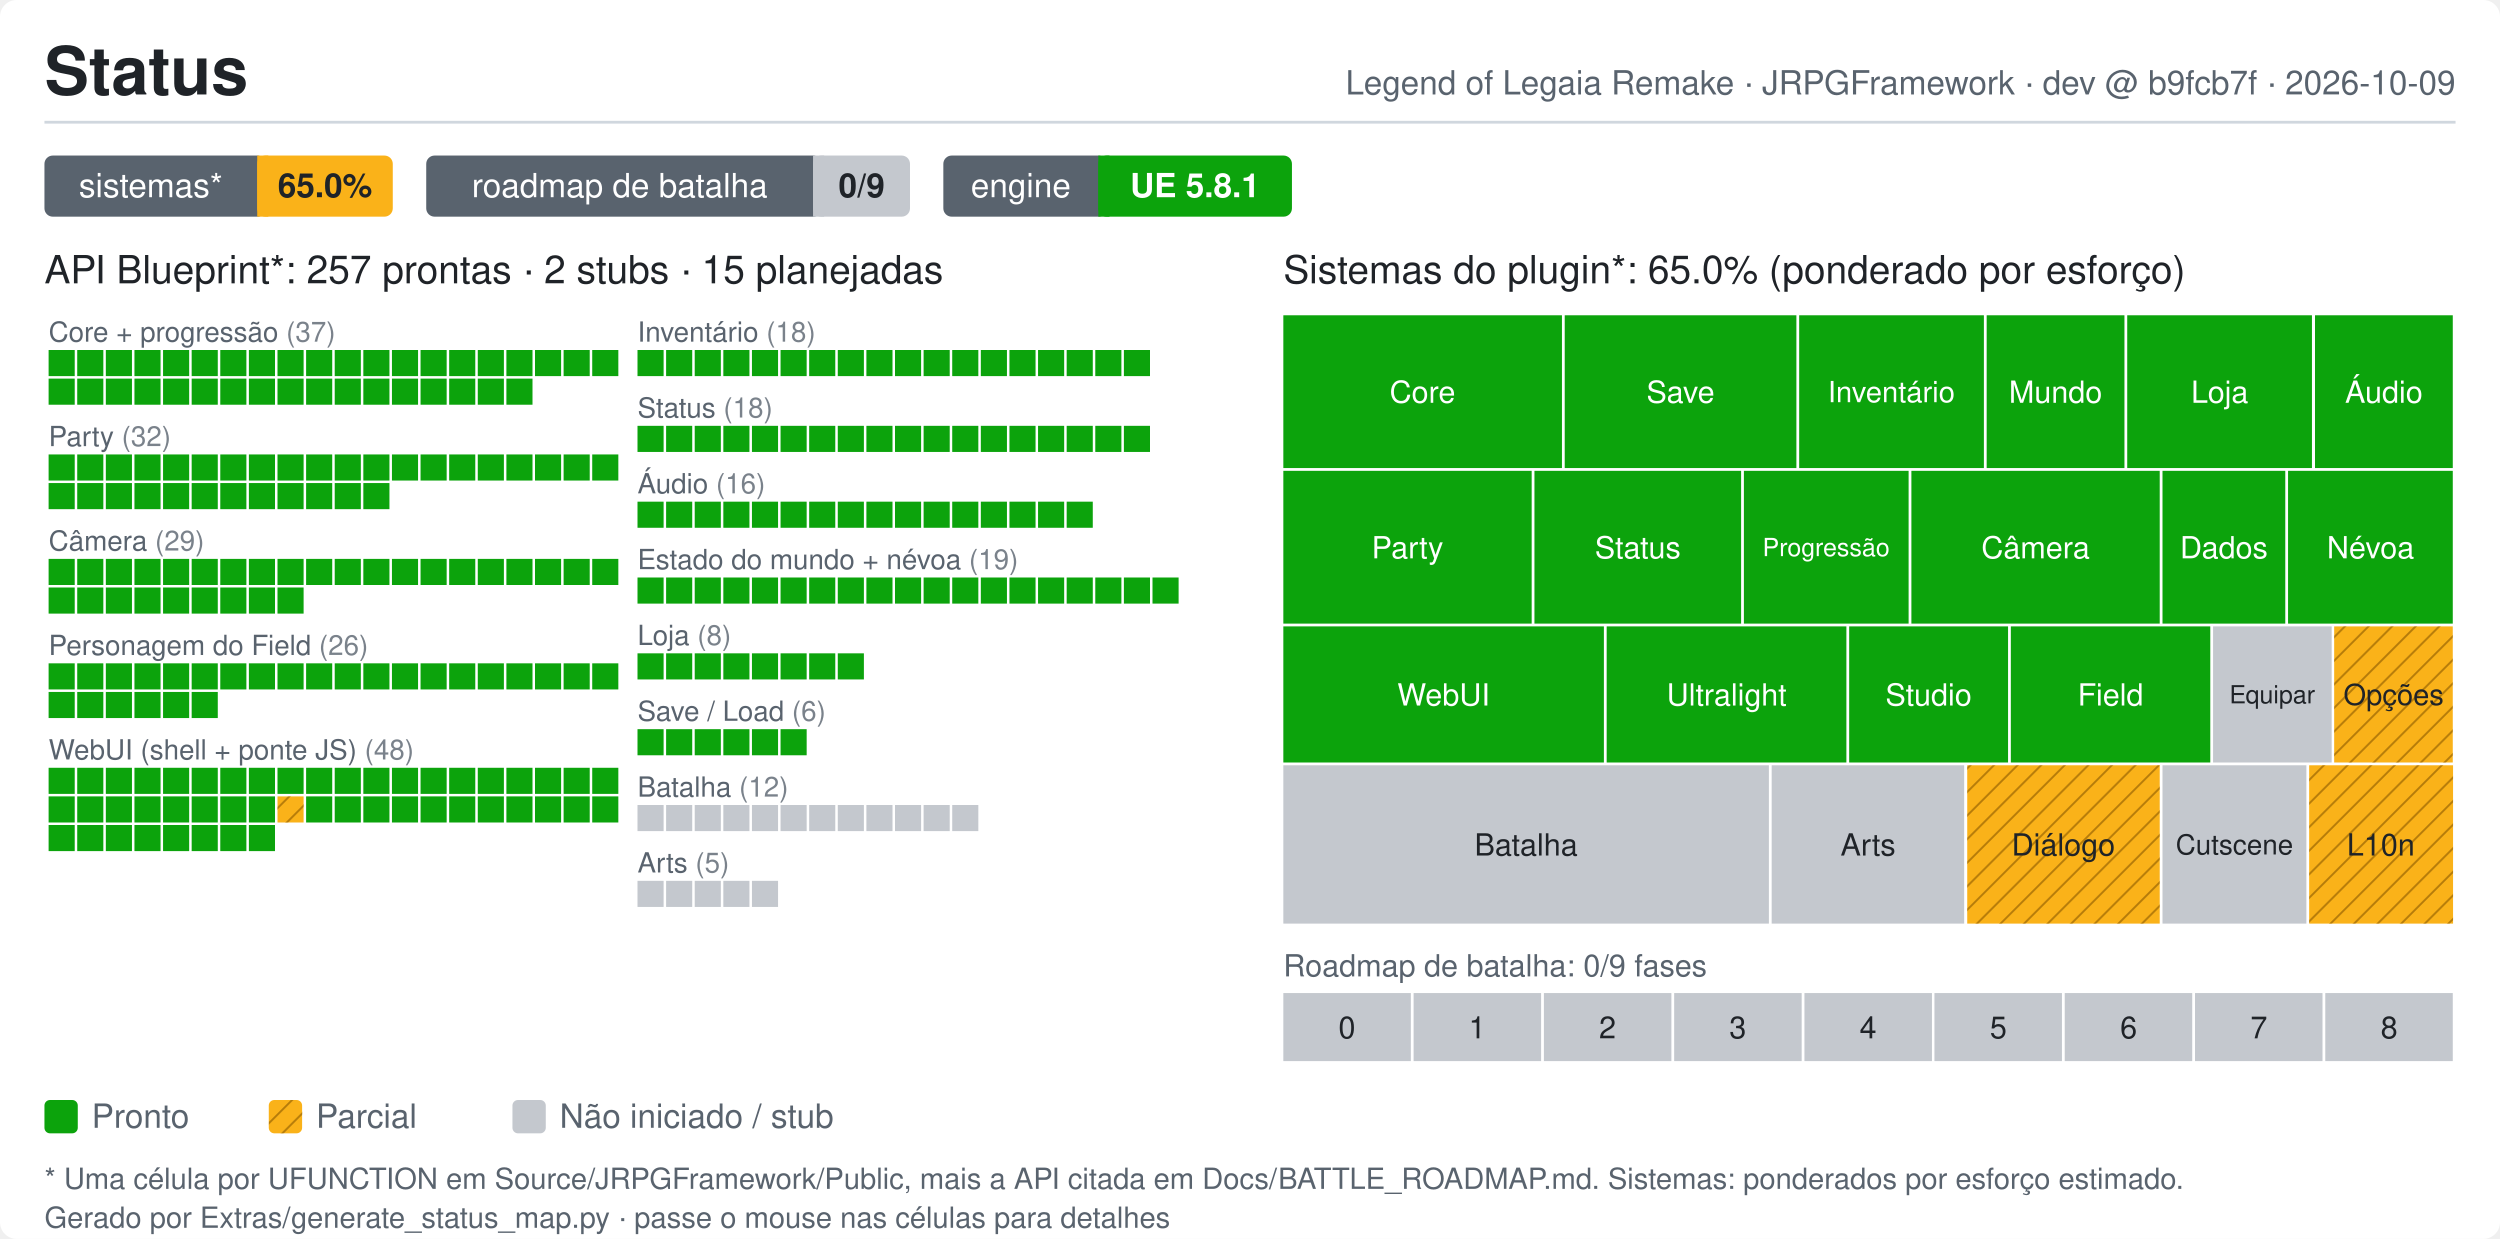
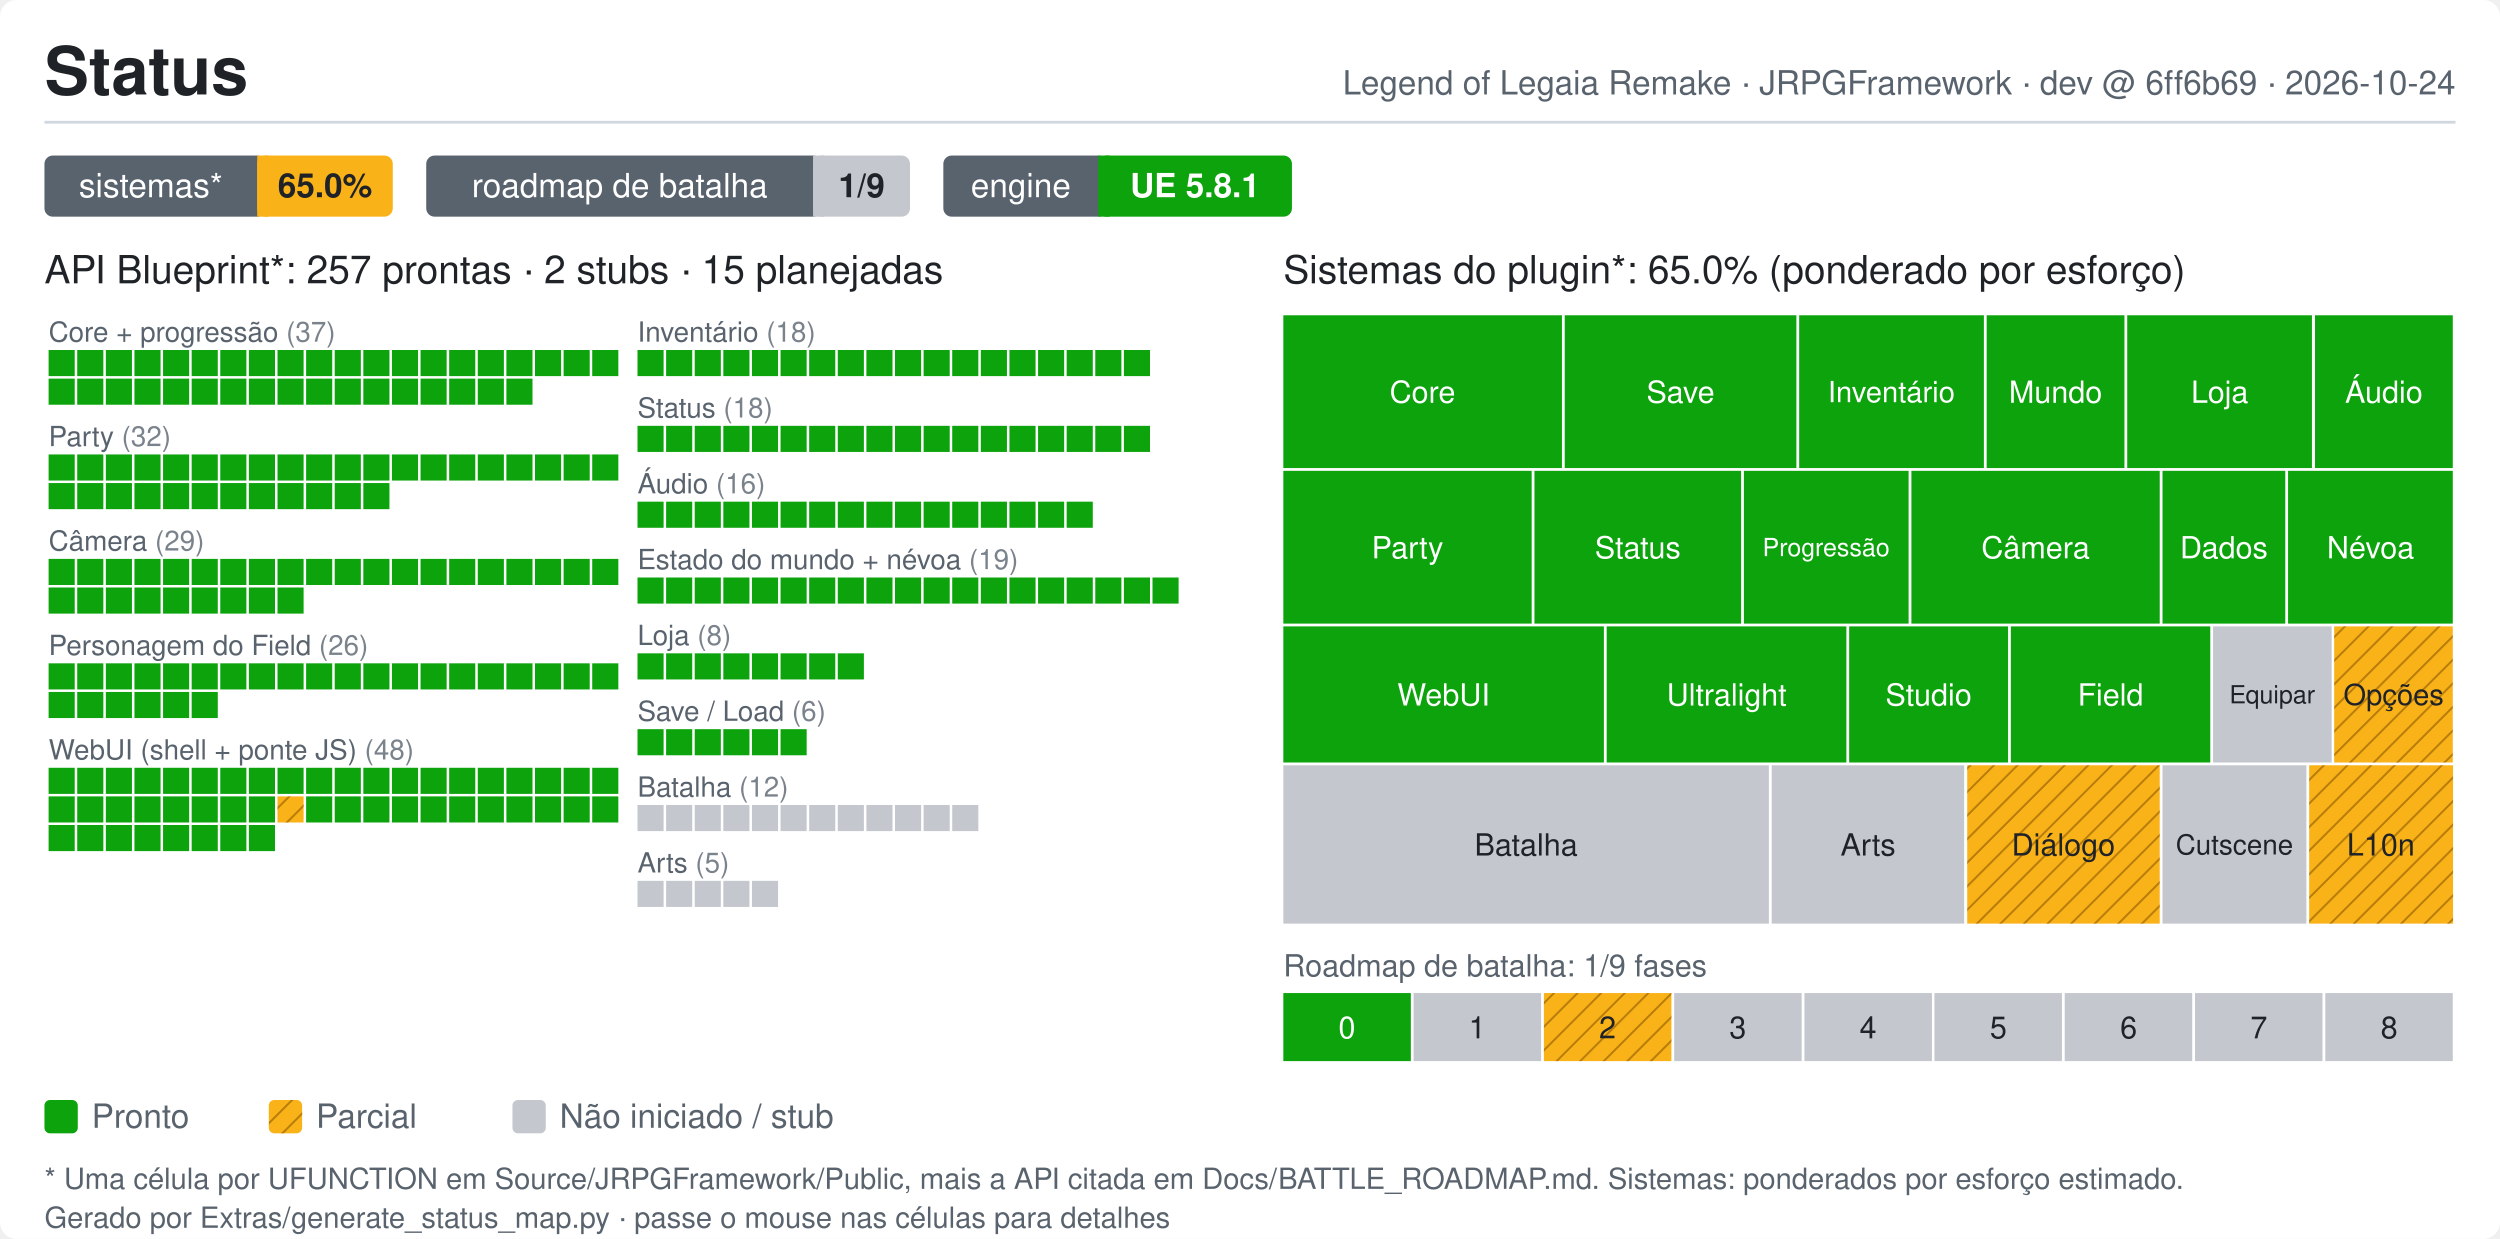
<svg xmlns="http://www.w3.org/2000/svg" width="900" height="446" viewBox="0 0 900 446" font-family="-apple-system,BlinkMacSystemFont,'Segoe UI',Helvetica,Arial,sans-serif" role="img" aria-labelledby="status-title">
  <style>
  .bg { fill: #ffffff; }
  .rule { stroke: #d0d7de; }
  .t1 { fill: #1f2328; }
  .t2 { fill: #59636e; }
  .ok { fill: #0ca30c; }
  .partial { fill: #fab219; }
  .pending { fill: #c4c8ce; }
  .hatch { stroke: #8a5a00; }
  .badge-k { fill: #59636e; }
  .badge-t { fill: #ffffff; }
  .txt-dark { fill: #1f2328; }
  .txt-pending { fill: #1f2328; }
  .panel { fill: #ffffff; }
  @media (prefers-color-scheme: dark) {
    .bg { fill: #0d1117; }
    .rule { stroke: #30363d; }
    .t1 { fill: #e6edf3; }
    .t2 { fill: #9198a1; }
    .pending { fill: #4b525c; }
    .badge-k { fill: #3d444d; }
    .txt-pending { fill: #e6edf3; }
    .panel { fill: #0d1117; }
  }
</style>
  <defs>
    <pattern id="hatch" width="6" height="6" patternUnits="userSpaceOnUse" patternTransform="rotate(45)">
      <line class="hatch" x1="0" y1="0" x2="0" y2="6" stroke-width="1.5" stroke-opacity=".55" />
    </pattern>
  </defs>
  <rect class="bg" width="900" height="446" rx="6" />
  <text class="t1" x="16" y="34" font-size="24" font-weight="600">Status</text>
-   <text class="t2" x="884" y="34" font-size="12" text-anchor="end">Legend of Legaia Remake · JRPGFramework · dev @ b9fcb7f · 2026-10-09</text>
+   <text class="t2" x="884" y="34" font-size="12" text-anchor="end">Legend of Legaia Remake · JRPGFramework · dev @ 6ff6b69 · 2026-10-24</text>
  <line class="rule" x1="16" y1="44" x2="884" y2="44" stroke-width="1" />
  <rect class="badge-k" x="16" y="56" width="79.6" height="22" rx="3" />
  <rect class="partial" x="92.6" y="56" width="48.8" height="22" rx="3" />
  <rect class="partial" x="92.6" y="56" width="4" height="22" />
  <text class="badge-t" x="54.3" y="71" font-size="12" text-anchor="middle">sistemas*</text>
  <text class="txt-dark" x="117.0" y="71" font-size="12" font-weight="600" text-anchor="middle">65.0%</text>
  <rect class="badge-k" x="153.44" y="56" width="142.3" height="22" rx="3" />
  <rect class="pending" x="292.7" y="56" width="34.9" height="22" rx="3" />
  <rect class="pending" x="292.7" y="56" width="4" height="22" />
  <text class="badge-t" x="223.1" y="71" font-size="12" text-anchor="middle">roadmap de batalha</text>
-   <text class="txt-pending" x="310.2" y="71" font-size="12" font-weight="600" text-anchor="middle">0/9</text>
+   <text class="txt-pending" x="310.2" y="71" font-size="12" font-weight="600" text-anchor="middle">1/9</text>
  <rect class="badge-k" x="339.6" y="56" width="58.8" height="22" rx="3" />
  <rect class="ok" x="395.4" y="56" width="69.7" height="22" rx="3" />
  <rect class="ok" x="395.4" y="56" width="4" height="22" />
  <text class="badge-t" x="367.5" y="71" font-size="12" text-anchor="middle">engine</text>
  <text class="badge-t" x="430.2" y="71" font-size="12" font-weight="600" text-anchor="middle">UE 5.8.1</text>
  <text class="t1" x="16" y="102" font-size="14">API Blueprint*: 257 prontas · 2 stubs · 15 planejadas</text>
  <rect class="panel" x="16" y="112" width="424" height="270" />
  <text class="t2" x="17.5" y="123.0" font-size="10">Core + progressão <tspan class="t2" fill-opacity=".8">(37)</tspan>
  </text>
  <rect class="ok" x="17.5" y="126.0" width="9.4" height="9.4" />
  <rect class="ok" x="27.8" y="126.0" width="9.4" height="9.4" />
  <rect class="ok" x="38.1" y="126.0" width="9.4" height="9.4" />
  <rect class="ok" x="48.4" y="126.0" width="9.4" height="9.4" />
  <rect class="ok" x="58.7" y="126.0" width="9.4" height="9.4" />
  <rect class="ok" x="69.0" y="126.0" width="9.4" height="9.4" />
  <rect class="ok" x="79.3" y="126.0" width="9.4" height="9.4" />
  <rect class="ok" x="89.6" y="126.0" width="9.4" height="9.4" />
  <rect class="ok" x="99.9" y="126.0" width="9.4" height="9.4" />
  <rect class="ok" x="110.2" y="126.0" width="9.4" height="9.4" />
  <rect class="ok" x="120.5" y="126.0" width="9.4" height="9.4" />
  <rect class="ok" x="130.8" y="126.0" width="9.4" height="9.4" />
  <rect class="ok" x="141.1" y="126.0" width="9.4" height="9.4" />
  <rect class="ok" x="151.4" y="126.0" width="9.4" height="9.4" />
  <rect class="ok" x="161.7" y="126.0" width="9.4" height="9.4" />
  <rect class="ok" x="172.0" y="126.0" width="9.4" height="9.4" />
  <rect class="ok" x="182.3" y="126.0" width="9.4" height="9.4" />
  <rect class="ok" x="192.6" y="126.0" width="9.4" height="9.4" />
  <rect class="ok" x="202.9" y="126.0" width="9.4" height="9.4" />
  <rect class="ok" x="213.2" y="126.0" width="9.4" height="9.4" />
  <rect class="ok" x="17.5" y="136.3" width="9.4" height="9.4" />
  <rect class="ok" x="27.8" y="136.3" width="9.4" height="9.4" />
  <rect class="ok" x="38.1" y="136.3" width="9.4" height="9.4" />
  <rect class="ok" x="48.4" y="136.3" width="9.4" height="9.4" />
  <rect class="ok" x="58.7" y="136.3" width="9.4" height="9.4" />
  <rect class="ok" x="69.0" y="136.3" width="9.4" height="9.4" />
  <rect class="ok" x="79.3" y="136.3" width="9.4" height="9.4" />
  <rect class="ok" x="89.6" y="136.3" width="9.4" height="9.4" />
  <rect class="ok" x="99.9" y="136.3" width="9.4" height="9.4" />
  <rect class="ok" x="110.2" y="136.3" width="9.4" height="9.4" />
  <rect class="ok" x="120.5" y="136.3" width="9.4" height="9.4" />
  <rect class="ok" x="130.8" y="136.3" width="9.4" height="9.4" />
  <rect class="ok" x="141.1" y="136.3" width="9.4" height="9.4" />
  <rect class="ok" x="151.4" y="136.3" width="9.4" height="9.4" />
  <rect class="ok" x="161.7" y="136.3" width="9.4" height="9.4" />
  <rect class="ok" x="172.0" y="136.3" width="9.4" height="9.4" />
  <rect class="ok" x="182.3" y="136.3" width="9.4" height="9.4" />
  <text class="t2" x="17.5" y="160.6" font-size="10">Party <tspan class="t2" fill-opacity=".8">(32)</tspan>
  </text>
  <rect class="ok" x="17.5" y="163.6" width="9.4" height="9.4" />
  <rect class="ok" x="27.8" y="163.6" width="9.4" height="9.4" />
  <rect class="ok" x="38.1" y="163.6" width="9.4" height="9.4" />
  <rect class="ok" x="48.4" y="163.6" width="9.4" height="9.4" />
  <rect class="ok" x="58.7" y="163.6" width="9.4" height="9.4" />
  <rect class="ok" x="69.0" y="163.6" width="9.4" height="9.4" />
  <rect class="ok" x="79.3" y="163.6" width="9.4" height="9.4" />
  <rect class="ok" x="89.6" y="163.6" width="9.4" height="9.4" />
  <rect class="ok" x="99.9" y="163.6" width="9.4" height="9.4" />
  <rect class="ok" x="110.2" y="163.6" width="9.4" height="9.4" />
  <rect class="ok" x="120.5" y="163.6" width="9.4" height="9.4" />
  <rect class="ok" x="130.8" y="163.6" width="9.4" height="9.4" />
  <rect class="ok" x="141.1" y="163.6" width="9.4" height="9.4" />
  <rect class="ok" x="151.4" y="163.6" width="9.4" height="9.4" />
  <rect class="ok" x="161.7" y="163.6" width="9.4" height="9.4" />
  <rect class="ok" x="172.0" y="163.6" width="9.4" height="9.4" />
  <rect class="ok" x="182.3" y="163.6" width="9.4" height="9.4" />
  <rect class="ok" x="192.6" y="163.6" width="9.4" height="9.4" />
  <rect class="ok" x="202.9" y="163.6" width="9.4" height="9.4" />
  <rect class="ok" x="213.2" y="163.6" width="9.4" height="9.4" />
  <rect class="ok" x="17.5" y="173.9" width="9.4" height="9.4" />
  <rect class="ok" x="27.8" y="173.9" width="9.4" height="9.4" />
  <rect class="ok" x="38.1" y="173.9" width="9.4" height="9.4" />
  <rect class="ok" x="48.4" y="173.9" width="9.4" height="9.4" />
  <rect class="ok" x="58.7" y="173.9" width="9.4" height="9.4" />
  <rect class="ok" x="69.0" y="173.9" width="9.4" height="9.4" />
  <rect class="ok" x="79.3" y="173.9" width="9.4" height="9.4" />
  <rect class="ok" x="89.6" y="173.9" width="9.4" height="9.4" />
  <rect class="ok" x="99.9" y="173.9" width="9.4" height="9.4" />
  <rect class="ok" x="110.2" y="173.9" width="9.4" height="9.4" />
  <rect class="ok" x="120.5" y="173.9" width="9.4" height="9.4" />
  <rect class="ok" x="130.8" y="173.9" width="9.4" height="9.4" />
  <text class="t2" x="17.5" y="198.2" font-size="10">Câmera <tspan class="t2" fill-opacity=".8">(29)</tspan>
  </text>
  <rect class="ok" x="17.5" y="201.2" width="9.4" height="9.4" />
  <rect class="ok" x="27.8" y="201.2" width="9.4" height="9.4" />
  <rect class="ok" x="38.1" y="201.2" width="9.4" height="9.4" />
  <rect class="ok" x="48.4" y="201.2" width="9.4" height="9.4" />
  <rect class="ok" x="58.7" y="201.2" width="9.4" height="9.4" />
  <rect class="ok" x="69.0" y="201.2" width="9.4" height="9.4" />
  <rect class="ok" x="79.3" y="201.2" width="9.4" height="9.4" />
  <rect class="ok" x="89.6" y="201.2" width="9.4" height="9.4" />
  <rect class="ok" x="99.9" y="201.2" width="9.4" height="9.4" />
  <rect class="ok" x="110.2" y="201.2" width="9.4" height="9.4" />
  <rect class="ok" x="120.5" y="201.2" width="9.4" height="9.4" />
  <rect class="ok" x="130.8" y="201.2" width="9.4" height="9.4" />
  <rect class="ok" x="141.1" y="201.2" width="9.4" height="9.4" />
  <rect class="ok" x="151.4" y="201.2" width="9.4" height="9.4" />
  <rect class="ok" x="161.7" y="201.2" width="9.4" height="9.4" />
  <rect class="ok" x="172.0" y="201.2" width="9.4" height="9.4" />
  <rect class="ok" x="182.3" y="201.2" width="9.4" height="9.4" />
  <rect class="ok" x="192.6" y="201.2" width="9.4" height="9.4" />
  <rect class="ok" x="202.9" y="201.2" width="9.4" height="9.4" />
  <rect class="ok" x="213.2" y="201.2" width="9.4" height="9.4" />
  <rect class="ok" x="17.5" y="211.5" width="9.4" height="9.4" />
  <rect class="ok" x="27.8" y="211.5" width="9.4" height="9.4" />
  <rect class="ok" x="38.1" y="211.5" width="9.4" height="9.4" />
  <rect class="ok" x="48.4" y="211.5" width="9.4" height="9.4" />
  <rect class="ok" x="58.7" y="211.5" width="9.4" height="9.4" />
  <rect class="ok" x="69.0" y="211.5" width="9.4" height="9.4" />
  <rect class="ok" x="79.3" y="211.5" width="9.4" height="9.4" />
  <rect class="ok" x="89.6" y="211.5" width="9.4" height="9.4" />
  <rect class="ok" x="99.9" y="211.5" width="9.4" height="9.4" />
  <text class="t2" x="17.5" y="235.8" font-size="10">Personagem do Field <tspan class="t2" fill-opacity=".8">(26)</tspan>
  </text>
  <rect class="ok" x="17.5" y="238.8" width="9.4" height="9.4" />
  <rect class="ok" x="27.8" y="238.8" width="9.4" height="9.4" />
  <rect class="ok" x="38.1" y="238.8" width="9.4" height="9.4" />
  <rect class="ok" x="48.4" y="238.8" width="9.4" height="9.4" />
  <rect class="ok" x="58.7" y="238.8" width="9.4" height="9.4" />
  <rect class="ok" x="69.0" y="238.8" width="9.4" height="9.4" />
  <rect class="ok" x="79.3" y="238.8" width="9.4" height="9.4" />
  <rect class="ok" x="89.6" y="238.8" width="9.4" height="9.4" />
  <rect class="ok" x="99.9" y="238.8" width="9.4" height="9.4" />
  <rect class="ok" x="110.2" y="238.8" width="9.4" height="9.4" />
  <rect class="ok" x="120.5" y="238.8" width="9.4" height="9.4" />
  <rect class="ok" x="130.8" y="238.8" width="9.4" height="9.4" />
  <rect class="ok" x="141.1" y="238.8" width="9.4" height="9.4" />
  <rect class="ok" x="151.4" y="238.8" width="9.4" height="9.4" />
  <rect class="ok" x="161.7" y="238.8" width="9.4" height="9.4" />
  <rect class="ok" x="172.0" y="238.8" width="9.4" height="9.4" />
  <rect class="ok" x="182.3" y="238.8" width="9.4" height="9.4" />
  <rect class="ok" x="192.6" y="238.8" width="9.4" height="9.4" />
  <rect class="ok" x="202.9" y="238.8" width="9.4" height="9.4" />
  <rect class="ok" x="213.2" y="238.8" width="9.4" height="9.4" />
  <rect class="ok" x="17.5" y="249.1" width="9.4" height="9.4" />
  <rect class="ok" x="27.8" y="249.1" width="9.4" height="9.4" />
  <rect class="ok" x="38.1" y="249.1" width="9.4" height="9.4" />
  <rect class="ok" x="48.4" y="249.1" width="9.4" height="9.4" />
  <rect class="ok" x="58.7" y="249.1" width="9.4" height="9.4" />
  <rect class="ok" x="69.0" y="249.1" width="9.4" height="9.4" />
  <text class="t2" x="17.5" y="273.4" font-size="10">WebUI (shell + ponte JS) <tspan class="t2" fill-opacity=".8">(48)</tspan>
  </text>
  <rect class="ok" x="17.5" y="276.4" width="9.4" height="9.4" />
  <rect class="ok" x="27.8" y="276.4" width="9.4" height="9.4" />
  <rect class="ok" x="38.1" y="276.4" width="9.4" height="9.4" />
  <rect class="ok" x="48.4" y="276.4" width="9.4" height="9.4" />
  <rect class="ok" x="58.7" y="276.4" width="9.4" height="9.4" />
  <rect class="ok" x="69.0" y="276.4" width="9.4" height="9.4" />
  <rect class="ok" x="79.3" y="276.4" width="9.4" height="9.4" />
  <rect class="ok" x="89.6" y="276.4" width="9.4" height="9.4" />
  <rect class="ok" x="99.9" y="276.4" width="9.4" height="9.4" />
  <rect class="ok" x="110.2" y="276.4" width="9.4" height="9.4" />
  <rect class="ok" x="120.5" y="276.4" width="9.4" height="9.4" />
  <rect class="ok" x="130.8" y="276.4" width="9.4" height="9.4" />
  <rect class="ok" x="141.1" y="276.4" width="9.4" height="9.4" />
  <rect class="ok" x="151.4" y="276.4" width="9.4" height="9.4" />
  <rect class="ok" x="161.7" y="276.4" width="9.4" height="9.4" />
  <rect class="ok" x="172.0" y="276.4" width="9.4" height="9.4" />
  <rect class="ok" x="182.3" y="276.4" width="9.4" height="9.4" />
  <rect class="ok" x="192.6" y="276.4" width="9.4" height="9.4" />
  <rect class="ok" x="202.9" y="276.4" width="9.4" height="9.4" />
  <rect class="ok" x="213.2" y="276.4" width="9.4" height="9.4" />
  <rect class="ok" x="17.5" y="286.7" width="9.4" height="9.4" />
  <rect class="ok" x="27.8" y="286.7" width="9.4" height="9.4" />
  <rect class="ok" x="38.1" y="286.7" width="9.4" height="9.4" />
  <rect class="ok" x="48.4" y="286.7" width="9.4" height="9.4" />
  <rect class="ok" x="58.7" y="286.7" width="9.4" height="9.4" />
  <rect class="ok" x="69.0" y="286.7" width="9.4" height="9.4" />
  <rect class="ok" x="79.3" y="286.7" width="9.4" height="9.4" />
  <rect class="ok" x="89.6" y="286.7" width="9.4" height="9.4" />
  <rect class="partial" x="99.9" y="286.7" width="9.4" height="9.4" />
  <rect x="99.9" y="286.7" width="9.4" height="9.4" fill="url(#hatch)" pointer-events="none" />
  <rect class="ok" x="110.2" y="286.7" width="9.4" height="9.4" />
  <rect class="ok" x="120.5" y="286.7" width="9.4" height="9.4" />
  <rect class="ok" x="130.8" y="286.7" width="9.4" height="9.4" />
  <rect class="ok" x="141.1" y="286.7" width="9.4" height="9.4" />
  <rect class="ok" x="151.4" y="286.7" width="9.4" height="9.4" />
  <rect class="ok" x="161.7" y="286.7" width="9.4" height="9.4" />
  <rect class="ok" x="172.0" y="286.7" width="9.4" height="9.4" />
  <rect class="ok" x="182.3" y="286.7" width="9.4" height="9.4" />
  <rect class="ok" x="192.6" y="286.7" width="9.4" height="9.4" />
  <rect class="ok" x="202.9" y="286.7" width="9.4" height="9.4" />
  <rect class="ok" x="213.2" y="286.7" width="9.4" height="9.4" />
  <rect class="ok" x="17.5" y="297.0" width="9.4" height="9.4" />
  <rect class="ok" x="27.8" y="297.0" width="9.4" height="9.4" />
  <rect class="ok" x="38.1" y="297.0" width="9.4" height="9.4" />
  <rect class="ok" x="48.4" y="297.0" width="9.4" height="9.4" />
  <rect class="ok" x="58.7" y="297.0" width="9.4" height="9.4" />
  <rect class="ok" x="69.0" y="297.0" width="9.4" height="9.4" />
  <rect class="ok" x="79.3" y="297.0" width="9.4" height="9.4" />
  <rect class="ok" x="89.6" y="297.0" width="9.4" height="9.4" />
  <text class="t2" x="229.5" y="123.0" font-size="10">Inventário <tspan class="t2" fill-opacity=".8">(18)</tspan>
  </text>
  <rect class="ok" x="229.5" y="126.0" width="9.4" height="9.4" />
  <rect class="ok" x="239.8" y="126.0" width="9.4" height="9.4" />
  <rect class="ok" x="250.1" y="126.0" width="9.4" height="9.4" />
  <rect class="ok" x="260.4" y="126.0" width="9.4" height="9.4" />
  <rect class="ok" x="270.7" y="126.0" width="9.4" height="9.4" />
  <rect class="ok" x="281.0" y="126.0" width="9.4" height="9.4" />
  <rect class="ok" x="291.3" y="126.0" width="9.4" height="9.4" />
  <rect class="ok" x="301.6" y="126.0" width="9.4" height="9.4" />
  <rect class="ok" x="311.9" y="126.0" width="9.4" height="9.4" />
  <rect class="ok" x="322.2" y="126.0" width="9.4" height="9.4" />
  <rect class="ok" x="332.5" y="126.0" width="9.4" height="9.4" />
  <rect class="ok" x="342.8" y="126.0" width="9.4" height="9.4" />
  <rect class="ok" x="353.1" y="126.0" width="9.4" height="9.4" />
  <rect class="ok" x="363.4" y="126.0" width="9.4" height="9.4" />
  <rect class="ok" x="373.7" y="126.0" width="9.4" height="9.4" />
  <rect class="ok" x="384.0" y="126.0" width="9.4" height="9.4" />
  <rect class="ok" x="394.3" y="126.0" width="9.4" height="9.4" />
  <rect class="ok" x="404.6" y="126.0" width="9.4" height="9.4" />
  <text class="t2" x="229.5" y="150.3" font-size="10">Status <tspan class="t2" fill-opacity=".8">(18)</tspan>
  </text>
  <rect class="ok" x="229.5" y="153.3" width="9.4" height="9.4" />
  <rect class="ok" x="239.8" y="153.3" width="9.4" height="9.4" />
  <rect class="ok" x="250.1" y="153.3" width="9.4" height="9.4" />
  <rect class="ok" x="260.4" y="153.3" width="9.4" height="9.4" />
  <rect class="ok" x="270.7" y="153.3" width="9.4" height="9.4" />
  <rect class="ok" x="281.0" y="153.3" width="9.4" height="9.4" />
  <rect class="ok" x="291.3" y="153.3" width="9.4" height="9.4" />
  <rect class="ok" x="301.6" y="153.3" width="9.4" height="9.4" />
  <rect class="ok" x="311.9" y="153.3" width="9.4" height="9.4" />
  <rect class="ok" x="322.2" y="153.3" width="9.4" height="9.4" />
  <rect class="ok" x="332.5" y="153.3" width="9.4" height="9.4" />
  <rect class="ok" x="342.8" y="153.3" width="9.4" height="9.4" />
  <rect class="ok" x="353.1" y="153.3" width="9.4" height="9.4" />
  <rect class="ok" x="363.4" y="153.3" width="9.4" height="9.4" />
  <rect class="ok" x="373.7" y="153.3" width="9.4" height="9.4" />
  <rect class="ok" x="384.0" y="153.3" width="9.4" height="9.4" />
  <rect class="ok" x="394.3" y="153.3" width="9.4" height="9.4" />
  <rect class="ok" x="404.6" y="153.3" width="9.4" height="9.4" />
  <text class="t2" x="229.5" y="177.6" font-size="10">Áudio <tspan class="t2" fill-opacity=".8">(16)</tspan>
  </text>
  <rect class="ok" x="229.5" y="180.6" width="9.4" height="9.4" />
  <rect class="ok" x="239.8" y="180.6" width="9.4" height="9.4" />
  <rect class="ok" x="250.1" y="180.6" width="9.4" height="9.4" />
  <rect class="ok" x="260.4" y="180.6" width="9.4" height="9.4" />
  <rect class="ok" x="270.7" y="180.6" width="9.4" height="9.4" />
  <rect class="ok" x="281.0" y="180.6" width="9.4" height="9.4" />
  <rect class="ok" x="291.3" y="180.6" width="9.4" height="9.4" />
  <rect class="ok" x="301.6" y="180.6" width="9.4" height="9.4" />
  <rect class="ok" x="311.9" y="180.6" width="9.4" height="9.4" />
  <rect class="ok" x="322.2" y="180.6" width="9.4" height="9.4" />
  <rect class="ok" x="332.5" y="180.6" width="9.4" height="9.4" />
  <rect class="ok" x="342.8" y="180.6" width="9.4" height="9.4" />
  <rect class="ok" x="353.1" y="180.6" width="9.4" height="9.4" />
  <rect class="ok" x="363.4" y="180.6" width="9.4" height="9.4" />
  <rect class="ok" x="373.7" y="180.6" width="9.4" height="9.4" />
  <rect class="ok" x="384.0" y="180.6" width="9.4" height="9.4" />
  <text class="t2" x="229.5" y="204.9" font-size="10">Estado do mundo + névoa <tspan class="t2" fill-opacity=".8">(19)</tspan>
  </text>
  <rect class="ok" x="229.5" y="207.9" width="9.4" height="9.4" />
  <rect class="ok" x="239.8" y="207.9" width="9.4" height="9.4" />
  <rect class="ok" x="250.1" y="207.9" width="9.4" height="9.4" />
  <rect class="ok" x="260.4" y="207.9" width="9.4" height="9.4" />
  <rect class="ok" x="270.7" y="207.9" width="9.4" height="9.4" />
  <rect class="ok" x="281.0" y="207.9" width="9.4" height="9.4" />
  <rect class="ok" x="291.3" y="207.9" width="9.4" height="9.4" />
  <rect class="ok" x="301.6" y="207.9" width="9.4" height="9.4" />
  <rect class="ok" x="311.9" y="207.9" width="9.4" height="9.4" />
  <rect class="ok" x="322.2" y="207.9" width="9.4" height="9.4" />
  <rect class="ok" x="332.5" y="207.9" width="9.4" height="9.4" />
  <rect class="ok" x="342.8" y="207.9" width="9.4" height="9.4" />
  <rect class="ok" x="353.1" y="207.9" width="9.4" height="9.4" />
  <rect class="ok" x="363.4" y="207.9" width="9.4" height="9.4" />
  <rect class="ok" x="373.7" y="207.9" width="9.4" height="9.4" />
  <rect class="ok" x="384.0" y="207.9" width="9.4" height="9.4" />
  <rect class="ok" x="394.3" y="207.9" width="9.4" height="9.4" />
  <rect class="ok" x="404.6" y="207.9" width="9.4" height="9.4" />
  <rect class="ok" x="414.9" y="207.9" width="9.4" height="9.4" />
  <text class="t2" x="229.5" y="232.2" font-size="10">Loja <tspan class="t2" fill-opacity=".8">(8)</tspan>
  </text>
  <rect class="ok" x="229.5" y="235.2" width="9.4" height="9.4" />
  <rect class="ok" x="239.8" y="235.2" width="9.4" height="9.4" />
  <rect class="ok" x="250.1" y="235.2" width="9.4" height="9.4" />
  <rect class="ok" x="260.4" y="235.2" width="9.4" height="9.4" />
  <rect class="ok" x="270.7" y="235.2" width="9.4" height="9.4" />
  <rect class="ok" x="281.0" y="235.2" width="9.4" height="9.4" />
  <rect class="ok" x="291.3" y="235.2" width="9.4" height="9.4" />
  <rect class="ok" x="301.6" y="235.2" width="9.4" height="9.4" />
  <text class="t2" x="229.5" y="259.5" font-size="10">Save / Load <tspan class="t2" fill-opacity=".8">(6)</tspan>
  </text>
  <rect class="ok" x="229.5" y="262.5" width="9.4" height="9.4" />
  <rect class="ok" x="239.8" y="262.5" width="9.4" height="9.4" />
  <rect class="ok" x="250.1" y="262.5" width="9.4" height="9.4" />
  <rect class="ok" x="260.4" y="262.5" width="9.4" height="9.4" />
  <rect class="ok" x="270.7" y="262.5" width="9.4" height="9.4" />
  <rect class="ok" x="281.0" y="262.5" width="9.4" height="9.4" />
  <text class="t2" x="229.5" y="286.8" font-size="10">Batalha <tspan class="t2" fill-opacity=".8">(12)</tspan>
  </text>
  <rect class="pending" x="229.5" y="289.8" width="9.4" height="9.4" />
  <rect class="pending" x="239.8" y="289.8" width="9.4" height="9.4" />
  <rect class="pending" x="250.1" y="289.8" width="9.4" height="9.4" />
  <rect class="pending" x="260.4" y="289.8" width="9.4" height="9.4" />
  <rect class="pending" x="270.7" y="289.8" width="9.4" height="9.4" />
  <rect class="pending" x="281.0" y="289.8" width="9.4" height="9.4" />
  <rect class="pending" x="291.3" y="289.8" width="9.4" height="9.4" />
  <rect class="pending" x="301.6" y="289.8" width="9.4" height="9.4" />
  <rect class="pending" x="311.9" y="289.8" width="9.4" height="9.4" />
  <rect class="pending" x="322.2" y="289.8" width="9.4" height="9.4" />
  <rect class="pending" x="332.5" y="289.8" width="9.4" height="9.4" />
  <rect class="pending" x="342.8" y="289.8" width="9.4" height="9.4" />
  <text class="t2" x="229.5" y="314.1" font-size="10">Arts <tspan class="t2" fill-opacity=".8">(5)</tspan>
  </text>
  <rect class="pending" x="229.5" y="317.1" width="9.4" height="9.4" />
  <rect class="pending" x="239.8" y="317.1" width="9.4" height="9.4" />
  <rect class="pending" x="250.1" y="317.1" width="9.4" height="9.4" />
  <rect class="pending" x="260.4" y="317.1" width="9.4" height="9.4" />
  <rect class="pending" x="270.7" y="317.1" width="9.4" height="9.4" />
  <text class="t1" x="462" y="102" font-size="14">Sistemas do plugin*: 65.0% (ponderado por esforço)</text>
  <rect class="ok" x="462.0" y="113.5" width="100.3" height="55.0" />
  <text class="badge-t" x="512.1" y="145.0" font-size="11" text-anchor="middle" pointer-events="none">Core</text>
  <rect class="ok" x="563.3" y="113.5" width="83.4" height="55.0" />
  <text class="badge-t" x="605.0" y="145.0" font-size="11" text-anchor="middle" pointer-events="none">Save</text>
  <rect class="ok" x="647.7" y="113.5" width="66.5" height="55.0" />
  <text class="badge-t" x="680.9" y="144.8" font-size="10.5" text-anchor="middle" pointer-events="none">Inventário</text>
  <rect class="ok" x="715.2" y="113.5" width="49.6" height="55.0" />
  <text class="badge-t" x="740.0" y="145.0" font-size="11" text-anchor="middle" pointer-events="none">Mundo</text>
  <rect class="ok" x="765.8" y="113.5" width="66.5" height="55.0" />
  <text class="badge-t" x="799.1" y="145.0" font-size="11" text-anchor="middle" pointer-events="none">Loja</text>
  <rect class="ok" x="833.4" y="113.5" width="49.6" height="55.0" />
  <text class="badge-t" x="858.2" y="145.0" font-size="11" text-anchor="middle" pointer-events="none">Áudio</text>
  <rect class="ok" x="462.0" y="169.5" width="89.4" height="55.0" />
  <text class="badge-t" x="506.7" y="201.0" font-size="11" text-anchor="middle" pointer-events="none">Party</text>
  <rect class="ok" x="552.4" y="169.5" width="74.4" height="55.0" />
  <text class="badge-t" x="589.6" y="201.0" font-size="11" text-anchor="middle" pointer-events="none">Status</text>
  <rect class="ok" x="627.8" y="169.5" width="59.3" height="55.0" />
  <text class="badge-t" x="657.4" y="200.2" font-size="9" text-anchor="middle" pointer-events="none">Progressão</text>
  <rect class="ok" x="688.1" y="169.5" width="89.4" height="55.0" />
  <text class="badge-t" x="732.8" y="201.0" font-size="11" text-anchor="middle" pointer-events="none">Câmera</text>
  <rect class="ok" x="778.5" y="169.5" width="44.2" height="55.0" />
  <text class="badge-t" x="800.6" y="201.0" font-size="11" text-anchor="middle" pointer-events="none">Dados</text>
  <rect class="ok" x="823.7" y="169.5" width="59.3" height="55.0" />
  <text class="badge-t" x="853.4" y="201.0" font-size="11" text-anchor="middle" pointer-events="none">Névoa</text>
  <rect class="ok" x="462.0" y="225.5" width="115.4" height="49.0" />
  <text class="badge-t" x="519.7" y="254.0" font-size="11" text-anchor="middle" pointer-events="none">WebUI</text>
  <rect class="ok" x="578.4" y="225.5" width="86.3" height="49.0" />
  <text class="badge-t" x="621.6" y="254.0" font-size="11" text-anchor="middle" pointer-events="none">Ultralight</text>
  <rect class="ok" x="665.7" y="225.5" width="57.2" height="49.0" />
  <text class="badge-t" x="694.3" y="254.0" font-size="11" text-anchor="middle" pointer-events="none">Studio</text>
  <rect class="ok" x="723.9" y="225.5" width="71.8" height="49.0" />
  <text class="badge-t" x="759.8" y="254.0" font-size="11" text-anchor="middle" pointer-events="none">Field</text>
  <rect class="pending" x="796.7" y="225.5" width="42.7" height="49.0" />
  <text class="txt-pending" x="818.0" y="253.2" font-size="9" text-anchor="middle" pointer-events="none">Equipar</text>
  <rect class="partial" x="840.3" y="225.5" width="42.7" height="49.0" />
  <rect x="840.3" y="225.5" width="42.7" height="49.0" fill="url(#hatch)" pointer-events="none" />
  <text class="txt-dark" x="861.7" y="253.8" font-size="10.5" text-anchor="middle" pointer-events="none">Opções</text>
  <rect class="pending" x="462.0" y="275.5" width="174.8" height="57.0" />
  <text class="txt-pending" x="549.4" y="308.0" font-size="11" text-anchor="middle" pointer-events="none">Batalha</text>
  <rect class="pending" x="637.8" y="275.5" width="69.3" height="57.0" />
  <text class="txt-pending" x="672.5" y="308.0" font-size="11" text-anchor="middle" pointer-events="none">Arts</text>
  <rect class="partial" x="708.2" y="275.5" width="69.3" height="57.0" />
  <rect x="708.2" y="275.5" width="69.3" height="57.0" fill="url(#hatch)" pointer-events="none" />
  <text class="txt-dark" x="742.8" y="308.0" font-size="11" text-anchor="middle" pointer-events="none">Diálogo</text>
  <rect class="pending" x="778.5" y="275.5" width="51.8" height="57.0" />
  <text class="txt-pending" x="804.4" y="307.6" font-size="10" text-anchor="middle" pointer-events="none">Cutscene</text>
  <rect class="partial" x="831.3" y="275.5" width="51.8" height="57.0" />
  <rect x="831.3" y="275.5" width="51.8" height="57.0" fill="url(#hatch)" pointer-events="none" />
  <text class="txt-dark" x="857.1" y="308.0" font-size="11" text-anchor="middle" pointer-events="none">L10n</text>
-   <text class="t2" x="462" y="351.5" font-size="11">Roadmap de batalha: 0/9 fases</text>
-   <rect class="pending" x="462.0" y="357.5" width="45.9" height="24.5" />
-   <text class="txt-pending" x="484.9" y="373.8" font-size="11" text-anchor="middle" pointer-events="none">0</text>
+   <text class="t2" x="462" y="351.5" font-size="11">Roadmap de batalha: 1/9 fases</text>
+   <rect class="ok" x="462.0" y="357.5" width="45.9" height="24.5" />
+   <text class="badge-t" x="484.9" y="373.8" font-size="11" text-anchor="middle" pointer-events="none">0</text>
  <rect class="pending" x="508.9" y="357.5" width="45.9" height="24.5" />
  <text class="txt-pending" x="531.8" y="373.8" font-size="11" text-anchor="middle" pointer-events="none">1</text>
-   <rect class="pending" x="555.8" y="357.5" width="45.9" height="24.5" />
-   <text class="txt-pending" x="578.7" y="373.8" font-size="11" text-anchor="middle" pointer-events="none">2</text>
+   <rect class="partial" x="555.8" y="357.5" width="45.9" height="24.5" />
+   <rect x="555.8" y="357.5" width="45.9" height="24.5" fill="url(#hatch)" pointer-events="none" />
+   <text class="txt-dark" x="578.7" y="373.8" font-size="11" text-anchor="middle" pointer-events="none">2</text>
  <rect class="pending" x="602.7" y="357.5" width="45.9" height="24.5" />
  <text class="txt-pending" x="625.6" y="373.8" font-size="11" text-anchor="middle" pointer-events="none">3</text>
  <rect class="pending" x="649.6" y="357.5" width="45.9" height="24.5" />
  <text class="txt-pending" x="672.5" y="373.8" font-size="11" text-anchor="middle" pointer-events="none">4</text>
  <rect class="pending" x="696.4" y="357.5" width="45.9" height="24.5" />
  <text class="txt-pending" x="719.4" y="373.8" font-size="11" text-anchor="middle" pointer-events="none">5</text>
  <rect class="pending" x="743.3" y="357.5" width="45.9" height="24.5" />
  <text class="txt-pending" x="766.3" y="373.8" font-size="11" text-anchor="middle" pointer-events="none">6</text>
  <rect class="pending" x="790.2" y="357.5" width="45.9" height="24.5" />
  <text class="txt-pending" x="813.2" y="373.8" font-size="11" text-anchor="middle" pointer-events="none">7</text>
  <rect class="pending" x="837.1" y="357.5" width="45.9" height="24.5" />
  <text class="txt-pending" x="860.1" y="373.8" font-size="11" text-anchor="middle" pointer-events="none">8</text>
  <rect class="ok" x="16" y="396" width="12" height="12" rx="2" />
  <text class="t2" x="33" y="406" font-size="12">Pronto</text>
  <rect class="partial" x="96.76" y="396" width="12" height="12" rx="2" />
  <rect x="96.8" y="396.0" width="12.0" height="12.0" rx="2" fill="url(#hatch)" pointer-events="none" />
  <text class="t2" x="113.76" y="406" font-size="12">Parcial</text>
  <rect class="pending" x="184.48" y="396" width="12" height="12" rx="2" />
  <text class="t2" x="201.48" y="406" font-size="12">Não iniciado / stub</text>
  <text class="t2" x="16" y="428" font-size="10.5">* Uma célula por UFUNCTION em Source/JRPGFramework/Public, mais a API citada em Docs/BATTLE_ROADMAP.md. Sistemas: ponderados por esforço estimado.</text>
  <text class="t2" x="16" y="442" font-size="10.5">Gerado por Extras/generate_status_map.py · passe o mouse nas células para detalhes</text>
</svg>
